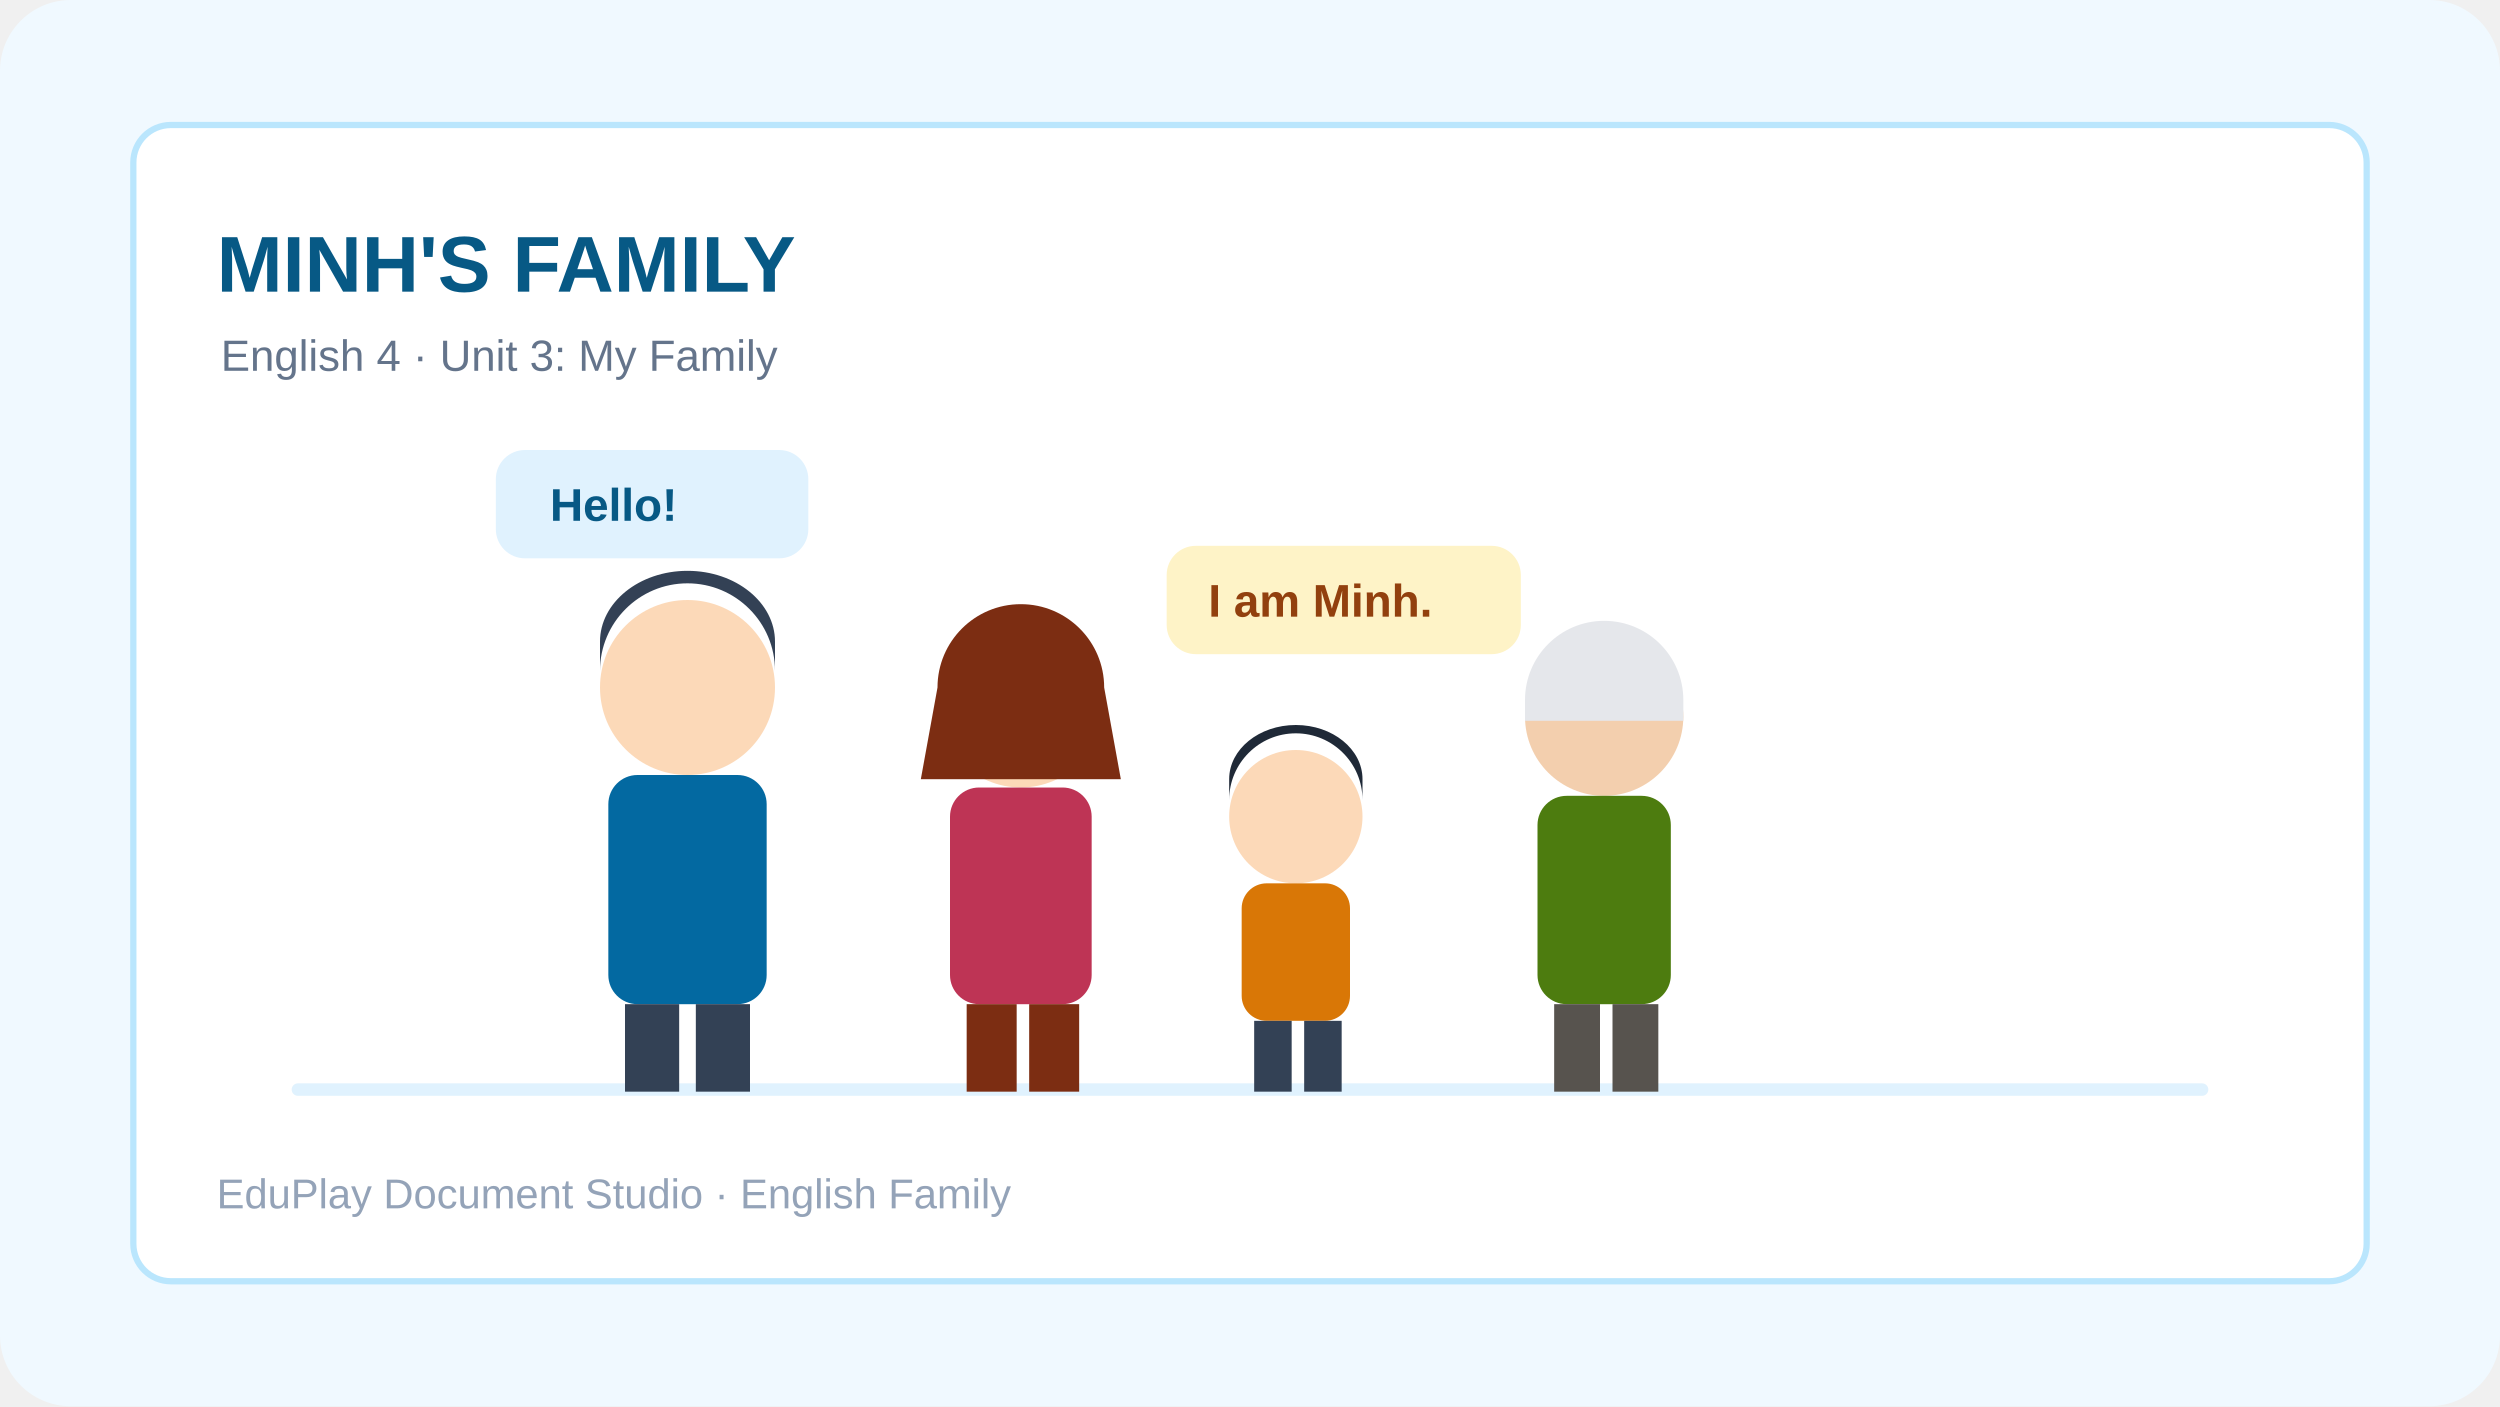
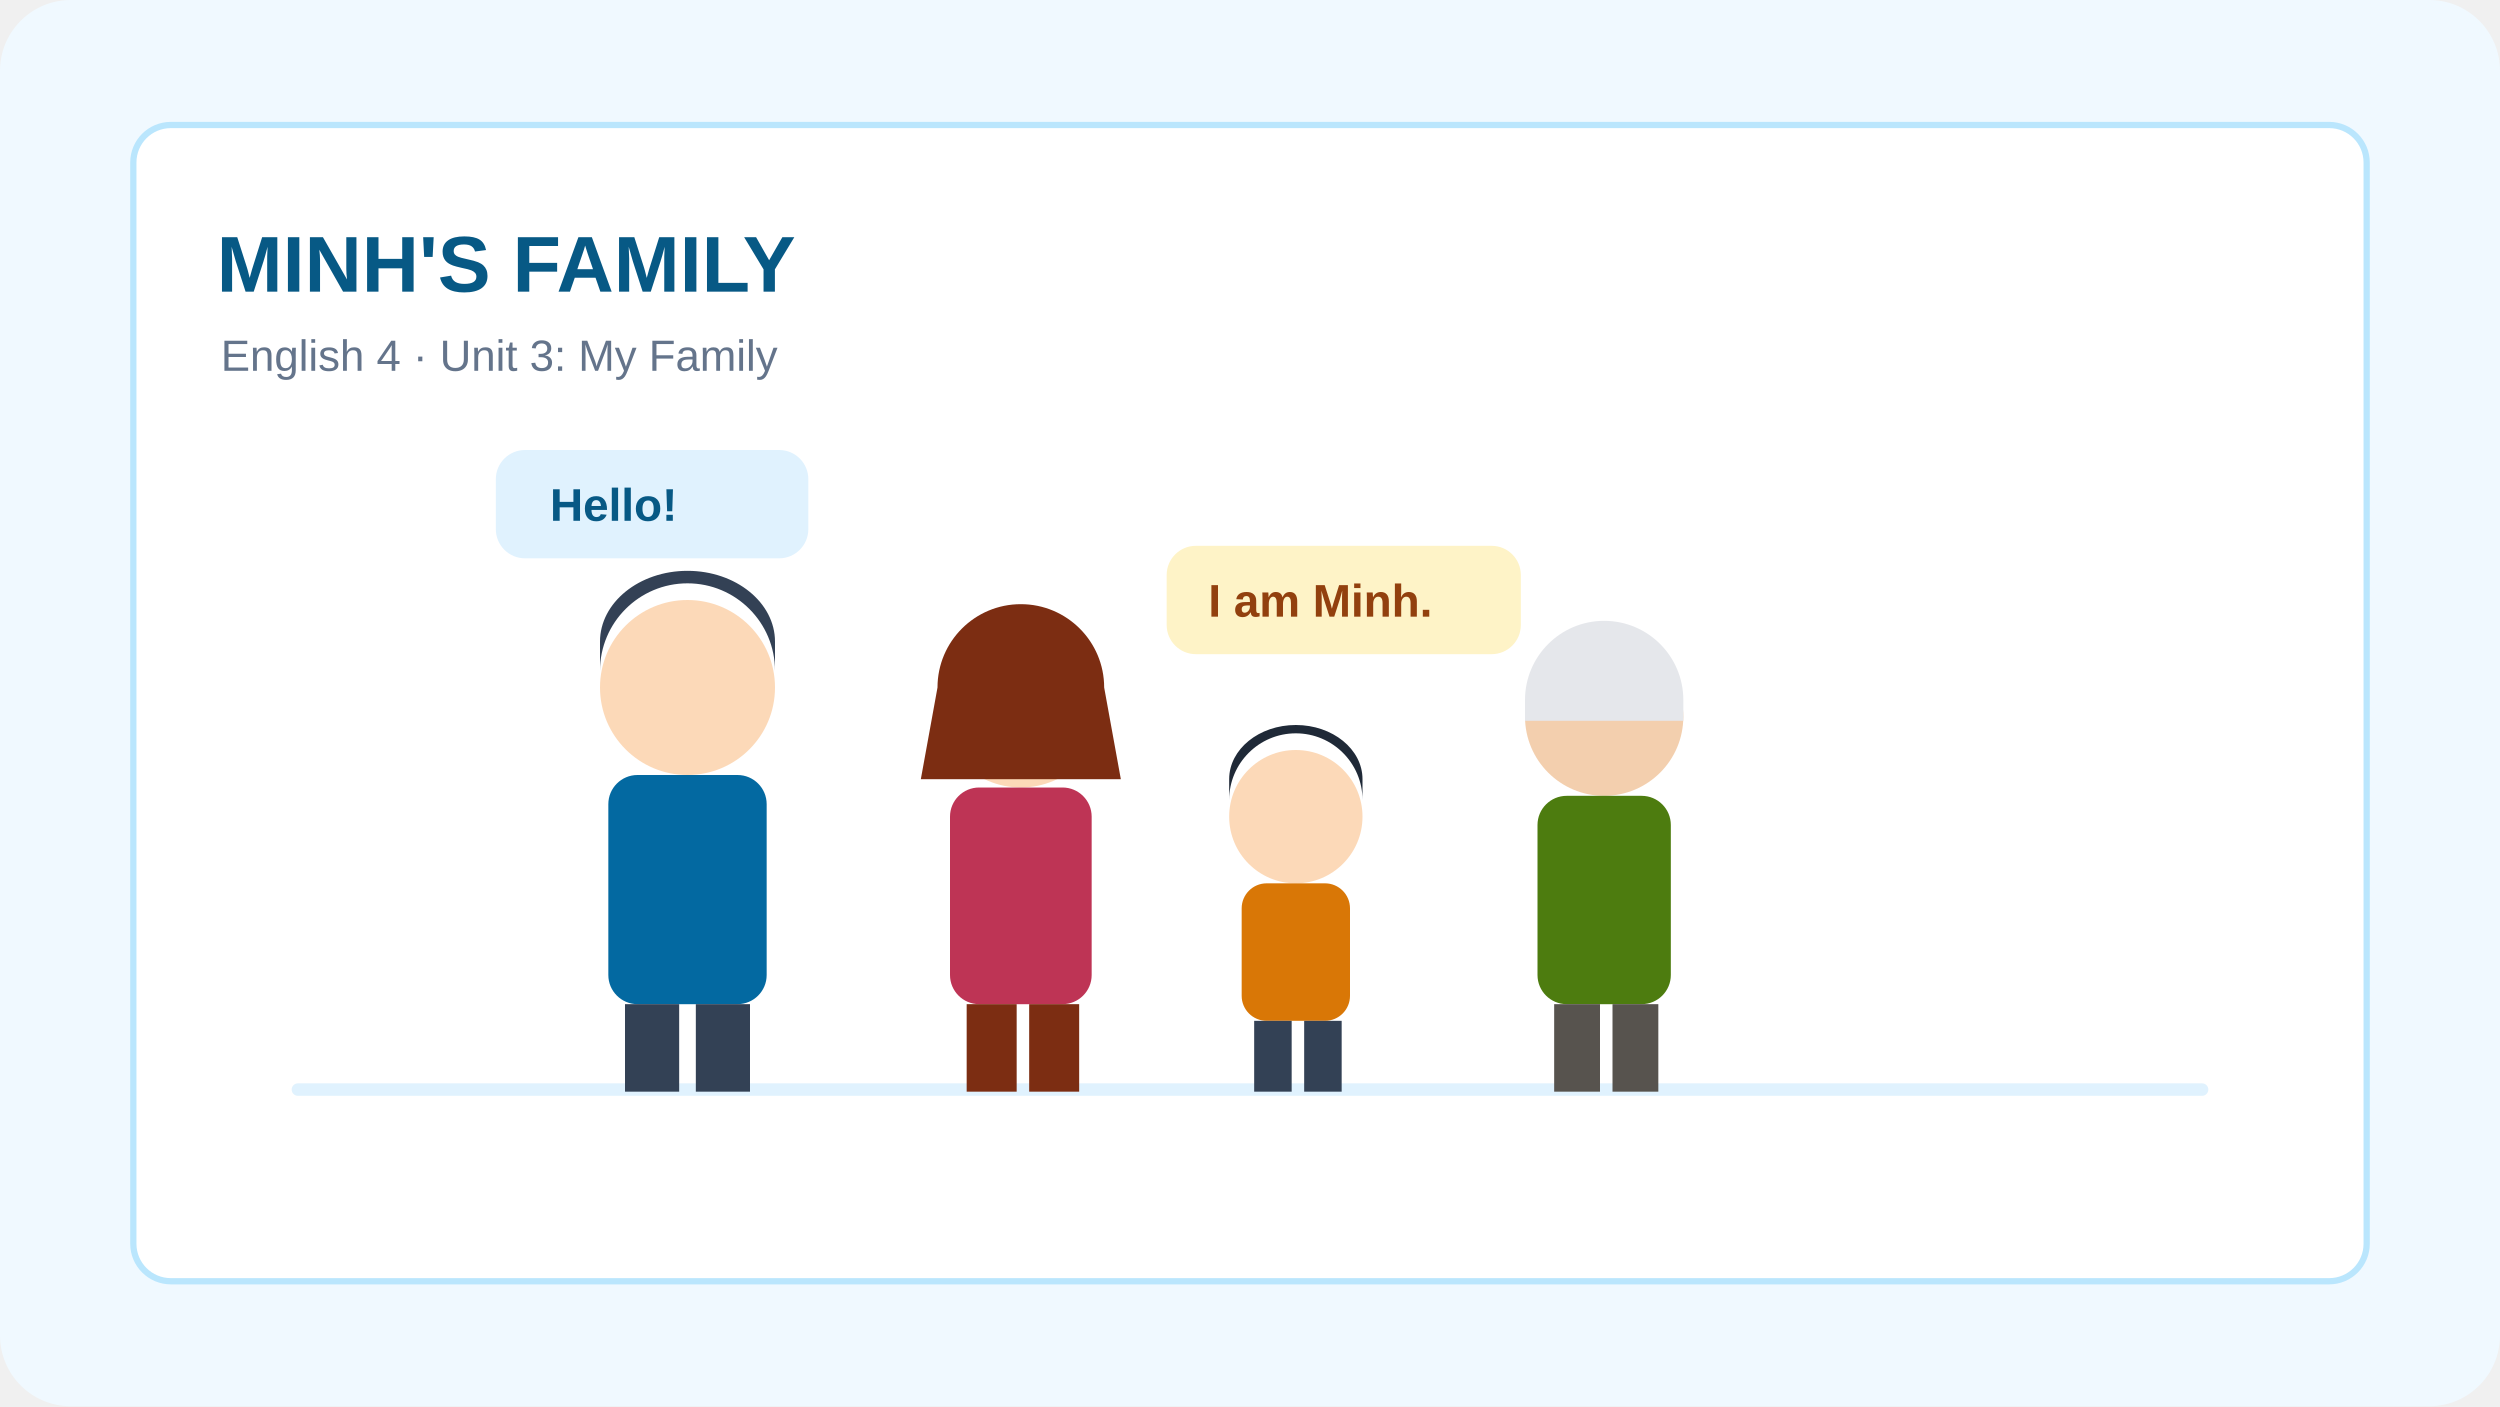
<svg xmlns="http://www.w3.org/2000/svg" viewBox="0 0 1200 675" role="img" aria-label="Minh họa gia đình của bạn Minh">
  <rect width="1200" height="675" rx="34" fill="#f0f9ff" />
  <rect x="64" y="60" width="1072" height="555" rx="18" fill="#ffffff" stroke="#bae6fd" stroke-width="3" />
  <text x="104" y="140" font-family="Arial, sans-serif" font-size="38" font-weight="700" fill="#075985">MINH'S FAMILY</text>
  <text x="106" y="178" font-family="Arial, sans-serif" font-size="21" fill="#64748b">English 4 · Unit 3: My Family</text>
  <rect x="140" y="520" width="920" height="6" rx="3" fill="#e0f2fe" />
  <circle cx="330" cy="330" r="42" fill="#fcd9b8" />
  <path d="M288 322a42 42 0 0 1 84 0v-14a42 34 0 0 0-84 0Z" fill="#334155" />
  <rect x="292" y="372" width="76" height="110" rx="14" fill="#0369a1" />
  <rect x="300" y="482" width="26" height="42" fill="#334155" />
  <rect x="334" y="482" width="26" height="42" fill="#334155" />
  <circle cx="490" cy="338" r="40" fill="#fcd9b8" />
  <path d="M450 330a40 40 0 0 1 80 0l8 44h-96Z" fill="#7c2d12" />
  <rect x="456" y="378" width="68" height="104" rx="14" fill="#be3455" />
  <rect x="464" y="482" width="24" height="42" fill="#7c2d12" />
  <rect x="494" y="482" width="24" height="42" fill="#7c2d12" />
  <circle cx="622" cy="392" r="32" fill="#fcd9b8" />
  <path d="M590 384a32 32 0 0 1 64 0v-10a32 26 0 0 0-64 0Z" fill="#1f2937" />
  <rect x="596" y="424" width="52" height="66" rx="12" fill="#d97706" />
  <rect x="602" y="490" width="18" height="34" fill="#334155" />
  <rect x="626" y="490" width="18" height="34" fill="#334155" />
  <circle cx="770" cy="344" r="38" fill="#f3cfae" />
  <path d="M732 336a38 38 0 0 1 76 0v10h-76Z" fill="#e5e7eb" />
  <rect x="738" y="382" width="64" height="100" rx="14" fill="#4d7c0f" />
  <rect x="746" y="482" width="22" height="42" fill="#57534e" />
  <rect x="774" y="482" width="22" height="42" fill="#57534e" />
  <rect x="238" y="216" width="150" height="52" rx="14" fill="#e0f2fe" />
  <text x="264" y="250" font-family="Arial, sans-serif" font-size="22" font-weight="700" fill="#075985">Hello!</text>
  <rect x="560" y="262" width="170" height="52" rx="14" fill="#fef3c7" />
  <text x="580" y="296" font-family="Arial, sans-serif" font-size="22" font-weight="700" fill="#92400e">I am Minh.</text>
-   <text x="104" y="580" font-family="Arial, sans-serif" font-size="20" fill="#94a3b8">EduPlay Document Studio · English Family</text>
</svg>
